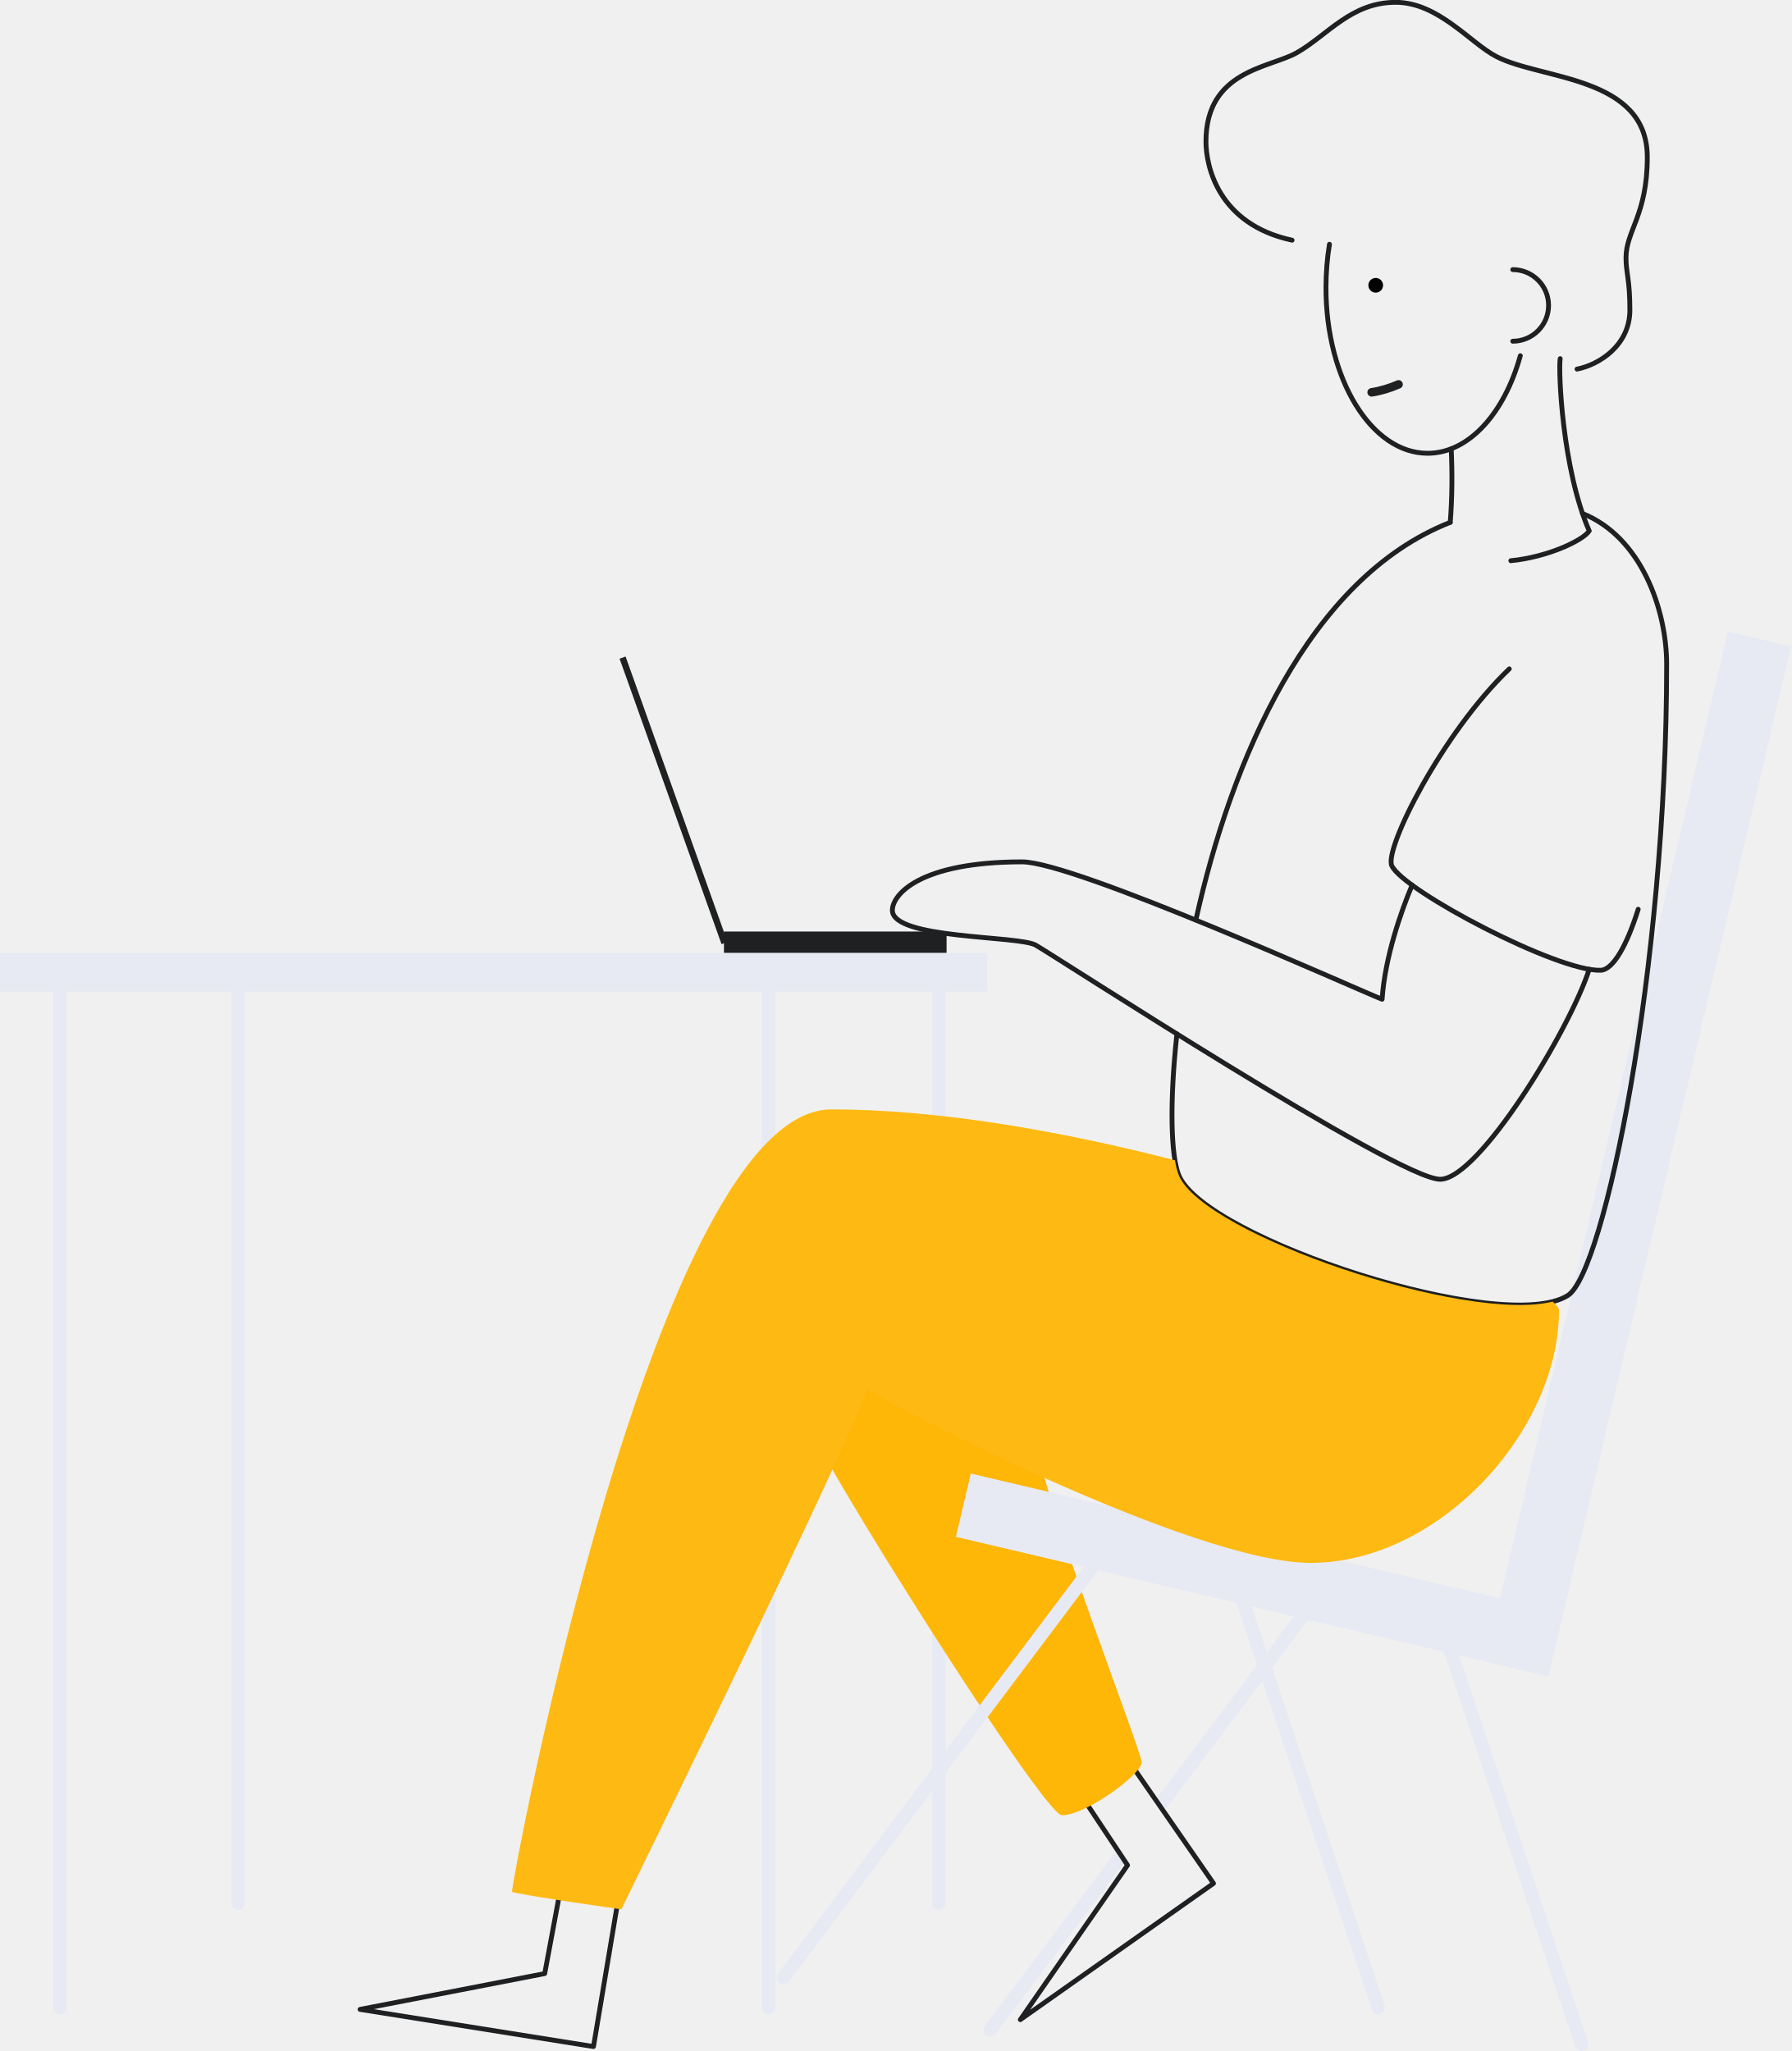
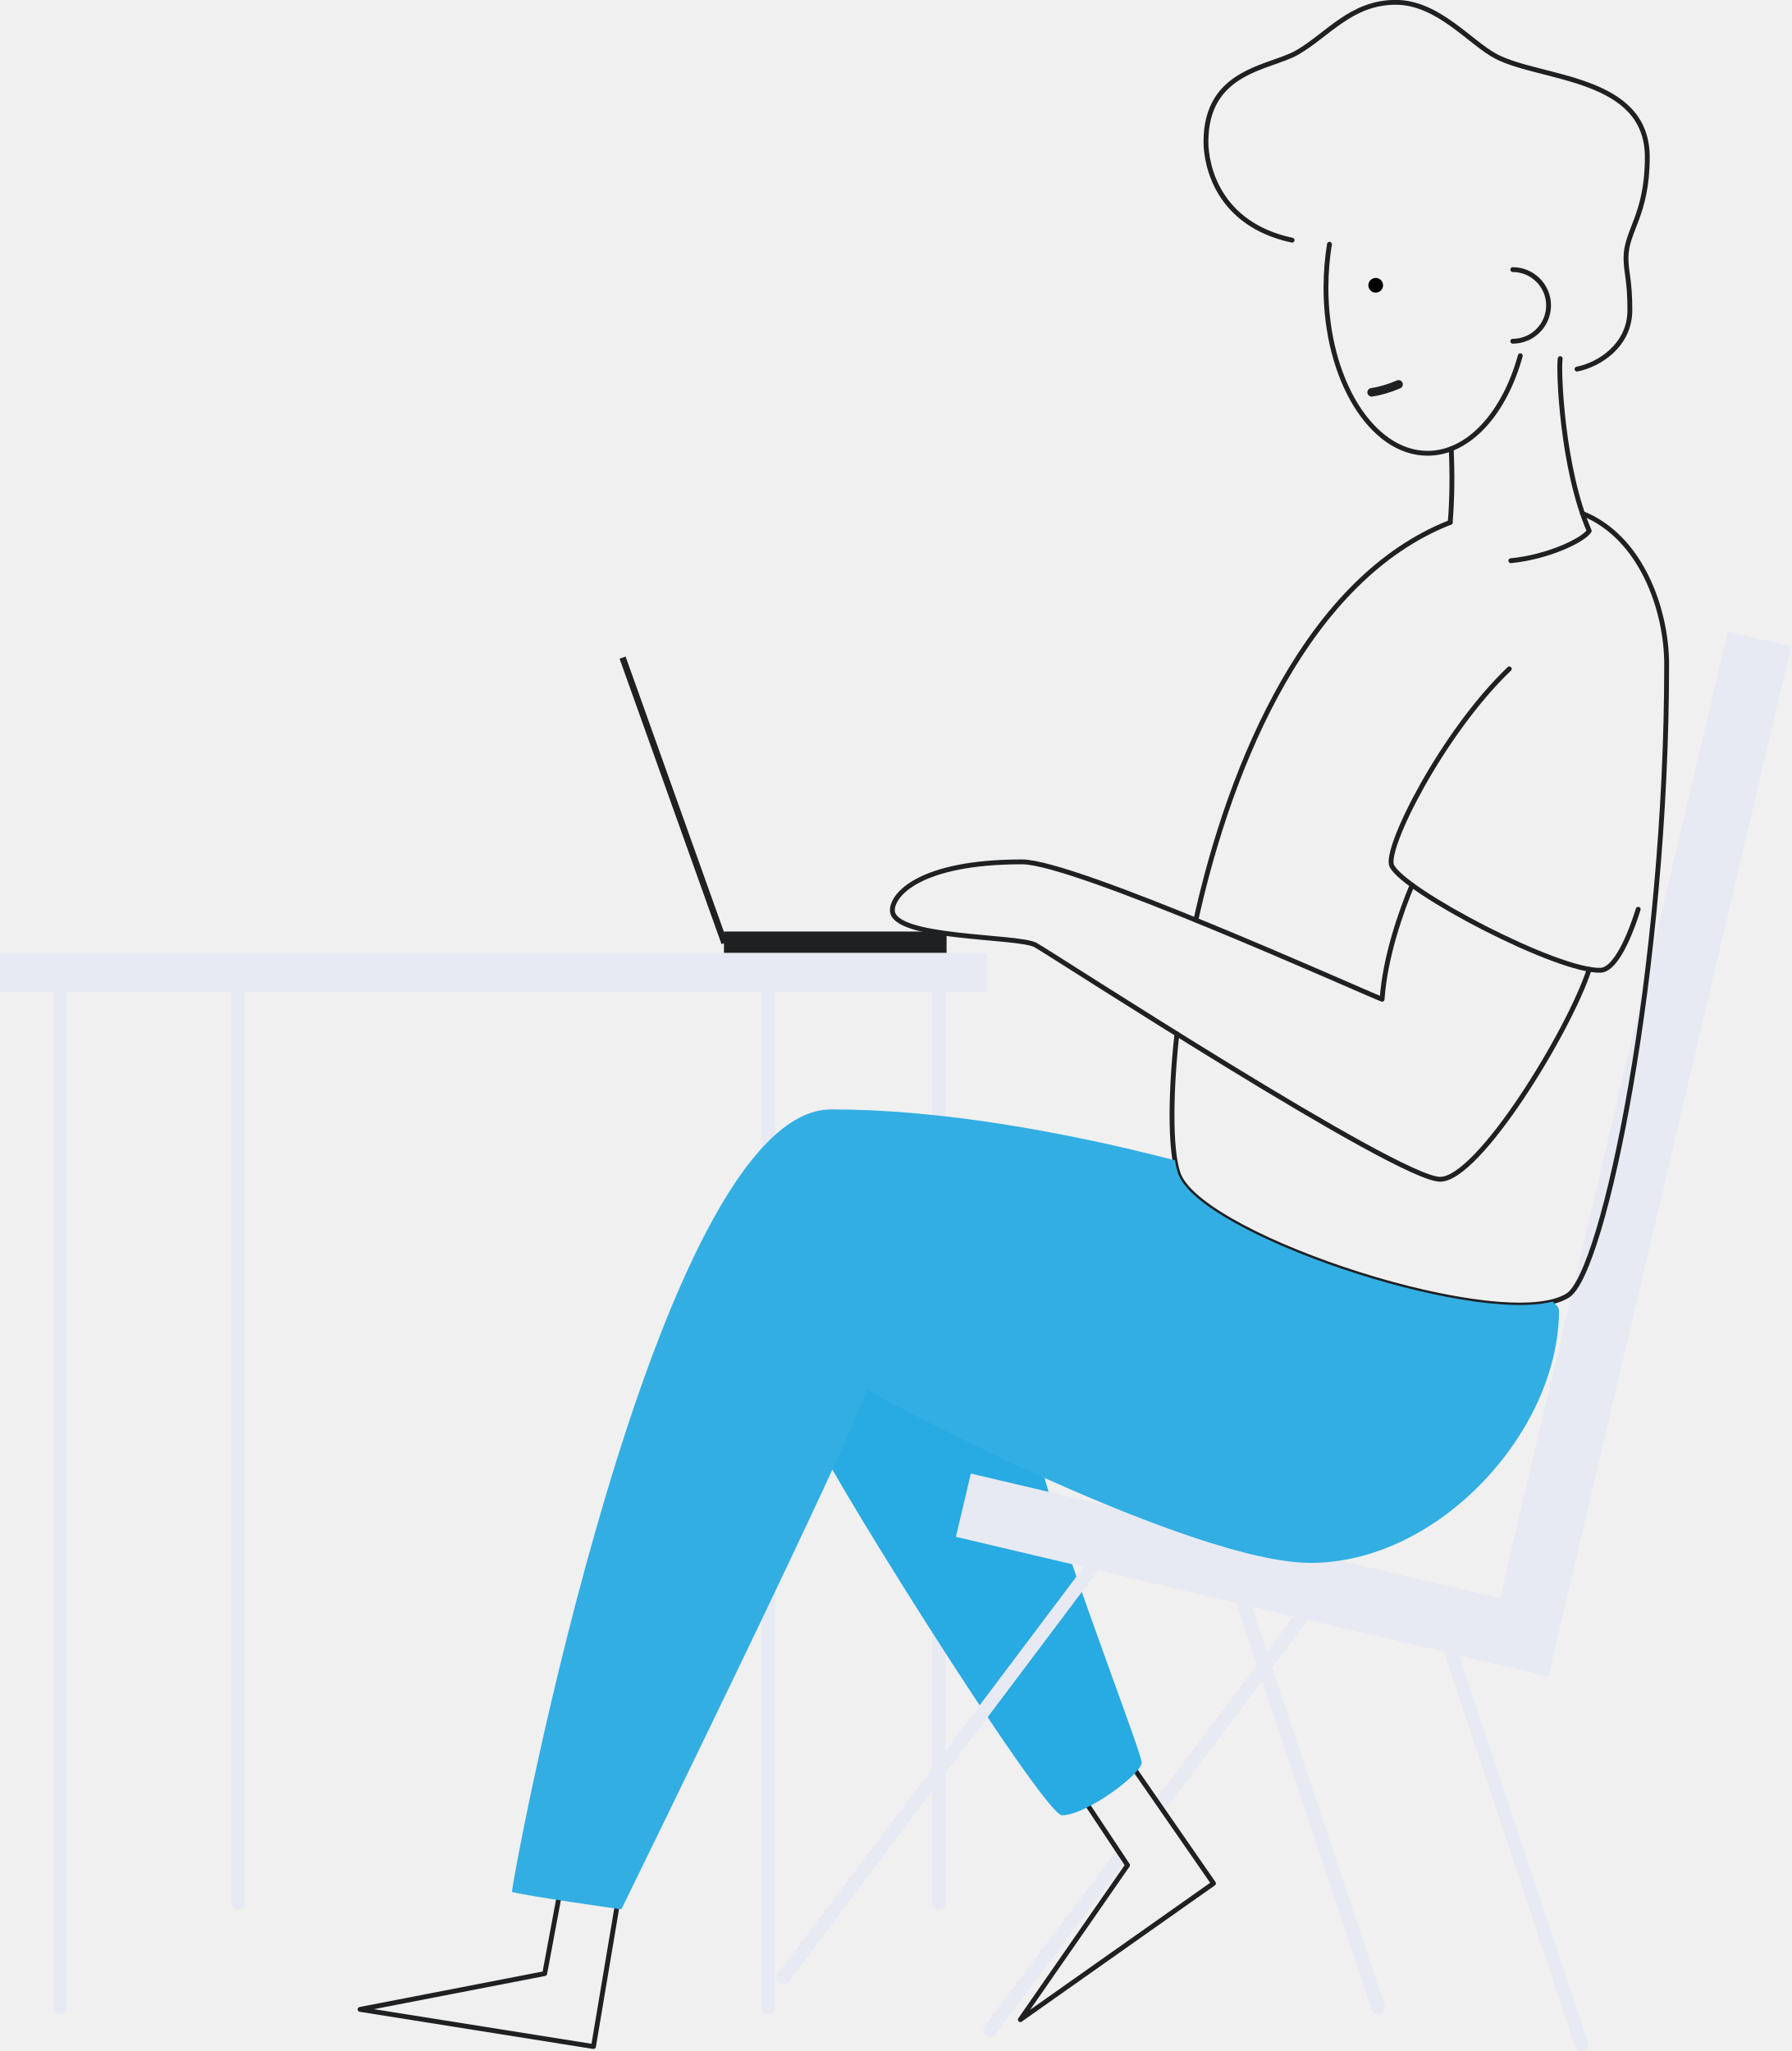
<svg xmlns="http://www.w3.org/2000/svg" x="0px" y="0px" viewBox="0 0 925.4 1059.7" style="enable-background:new 0 0 925.4 1059.7;" xml:space="preserve">
  <style type="text/css">
	.support-man-0{fill:none;stroke:#E7EAF3;}
	.support-man-1{fill:#FFFFFF;}
	.support-man-2{fill:none;stroke:#1E2022;}
- 	.support-man-3{fill:#feb607;}
+ 	.support-man-3{fill:hsla(198, 76%, 52%, 1);}
	.support-man-4{fill:#E7EAF3;}
	.support-man-5{fill:#1E2022;}
</style>
  <line class="support-man-0 fill-none stroke-gray-300" stroke-width="7" stroke-linecap="round" stroke-linejoin="round" x1="485" y1="983.3" x2="485" y2="505.3" />
  <line class="support-man-0 fill-none stroke-gray-300" stroke-width="7" stroke-linecap="round" stroke-linejoin="round" x1="577.7" y1="960.7" x2="511.5" y2="1048.8" />
  <line class="support-man-0 fill-none stroke-gray-300" stroke-width="7" stroke-linecap="round" stroke-linejoin="round" x1="673.6" y1="833.9" x2="600.5" y2="931.1" />
  <polyline class="support-man-2 fill-none stroke-dark" stroke-width="2.5" stroke-linecap="round" stroke-linejoin="round" points="319.3,981.8 306.6,1057.4 186,1038.2 281.4,1019.7 289.4,976.8 " />
  <polyline class="support-man-2 fill-none stroke-dark" stroke-width="2.5" stroke-linecap="round" stroke-linejoin="round" points="583.3,910.1 626.9,973.1 527.1,1043.5 582.5,963.7 558.4,927.4 " />
  <path class="support-man-3 fill-primary" d="M418.6,736.7c-1.4,7.3,120.3,201.2,130,201.2c12.5,0,41.2-21.3,41.2-27.3S535,764.9,535,741.3  S430.6,674.3,418.6,736.7z" />
  <line class="support-man-0 fill-none stroke-gray-300" stroke-width="7" stroke-linecap="round" stroke-linejoin="round" x1="397" y1="1037.3" x2="397" y2="505.3" />
  <rect x="573" y="579.3" transform="matrix(0.2294 -0.9733 0.9733 0.2294 71.9387 1283.094)" class="support-man-4 fill-gray-300" width="546.6" height="33.6" />
  <rect x="633.9" y="656.5" transform="matrix(0.2294 -0.9733 0.9733 0.2294 -290.5623 1260.422)" class="support-man-4 fill-gray-300" width="33.6" height="314.4" />
  <path class="support-man-2 fill-none stroke-dark" stroke-width="2.5" stroke-linecap="round" stroke-linejoin="round" d="M617.8,475.3C636,393.1,676,298.6,749.2,269.9" />
  <path class="support-man-2 fill-none stroke-dark" stroke-width="2.5" stroke-linecap="round" stroke-linejoin="round" d="M817.5,265.3c30.5,12.2,43.5,49.9,43.5,78c0,157-32.3,314.1-51,326c-33,21-187.1-29-201-62  c-4.1-9.8-4.9-37.4-1-73.1" />
  <path class="support-man-2 fill-none stroke-dark" stroke-width="2.5" stroke-linecap="round" stroke-linejoin="round" d="M749.2,269.9c1-12.6,1.1-25.3,0.5-38" />
  <path class="support-man-2 fill-none stroke-dark" stroke-width="2.5" stroke-linecap="round" stroke-linejoin="round" d="M806,185.3c-1,6,1,57,15,89c-3.1,4.9-21.6,13.6-40.5,15.4" />
  <path class="support-man-2 fill-none stroke-dark" stroke-width="2.5" stroke-linecap="round" stroke-linejoin="round" d="M785.4,183.8c-8.2,29.7-26.6,50.4-47.9,50.4c-29,0-52.5-38.3-52.5-85.5c0-7.5,0.6-15.1,1.8-22.5" />
  <path class="support-man-2 fill-none stroke-dark" stroke-width="2.5" stroke-linecap="round" stroke-linejoin="round" d="M667.5,124.1c-38.6-8.3-44.5-38.9-44.5-50.9c0-37,33-38,47-46c15.9-9.1,28-26,51-26c22,0,38.5,21,52,28  c23,12,78,10,78,52c0,30-11,38-11,52c0,8,2,11,2,27c0,18.3-16,28.3-27.3,30.5" />
  <path class="support-man-2 fill-none stroke-dark" stroke-width="2.5" stroke-linecap="round" stroke-linejoin="round" d="M781.5,139.3c10.2,0,18.5,8.3,18.5,18.5s-8.3,18.5-18.5,18.5" />
  <path class="support-man-2 fill-none stroke-dark" stroke-width="2.5" stroke-linecap="round" stroke-linejoin="round" d="M729.5,457.3c-5.6,13.4-14,37-15.5,59c-15-6-159-71-186-71c-53,0-67,17-67,25c0,15,65,13,74,18s187,121,209,121  c19.9,0,66.7-76.7,77-108.5" />
  <path class="support-man-2 fill-none stroke-dark" stroke-width="2.5" stroke-linecap="round" stroke-linejoin="round" d="M846.3,469.8c-5.8,18.5-12.9,31.2-19.3,31.5c-22,1-102-41-108-54c-4-8.6,26-68.5,60.7-101.7" />
  <rect y="492.3" class="support-man-4 fill-gray-300" width="510" height="20" />
  <line class="support-man-0 fill-none stroke-gray-300" stroke-width="7" stroke-linecap="round" stroke-linejoin="round" x1="31" y1="1037.3" x2="31" y2="505.3" />
  <line class="support-man-0 fill-none stroke-gray-300" stroke-width="7" stroke-linecap="round" stroke-linejoin="round" x1="123" y1="983.3" x2="123" y2="505.3" />
  <rect x="374" y="481.3" class="support-man-5 fill-dark" width="115" height="11" />
  <rect x="346.3" y="335.2" transform="matrix(0.9418 -0.3363 0.3363 0.9418 -118.7956 141.1022)" class="support-man-5 fill-dark" width="3.3" height="156.6" />
  <line class="support-man-0 fill-none stroke-gray-300" stroke-width="7" stroke-linecap="round" stroke-linejoin="round" x1="747.3" y1="846.8" x2="817" y2="1056.2" />
  <line class="support-man-0 fill-none stroke-gray-300" stroke-width="7" stroke-linecap="round" stroke-linejoin="round" x1="565.2" y1="808.3" x2="404.8" y2="1021.6" />
  <line class="support-man-0 fill-none stroke-gray-300" stroke-width="7" stroke-linecap="round" stroke-linejoin="round" x1="642.2" y1="827.9" x2="712" y2="1037.3" />
  <path class="support-man-3 fill-primary" d="M802.1,672.5C757.5,683.8,622,638.1,609,607.3c-1-2.5-1.6-5.2-2-7.8c-58.9-15.2-122.3-26.3-177.5-26.3  c-90.8,0-165,397.4-165,404.3c7.3,2.1,56.5,9,56.5,9s123.4-251.8,126.8-268.9c12.4,8.6,168.9,89.9,229.3,89.9  c66.2,0,128.3-68,128.3-130.6C805.3,675.7,804.2,674.3,802.1,672.5z" />
  <path class="support-man-1 fill-white" opacity=".05" d="M802.1,672.5C757.5,683.8,622,638.1,609,607.3c-1-2.5-1.6-5.2-2-7.8c-58.9-15.2-122.3-26.3-177.5-26.3  c-90.8,0-165,397.4-165,404.3c7.3,2.1,56.5,9,56.5,9s123.4-251.8,126.8-268.9c12.4,8.6,168.9,89.9,229.3,89.9  c66.2,0,128.3-68,128.3-130.6C805.3,675.7,804.2,674.3,802.1,672.5z" />
  <circle cx="710.7" cy="147.4" r="3.8" />
  <path class="support-man-2 fill-none stroke-dark" stroke-width="4.41" stroke-linecap="round" stroke-miterlimit="10" d="M722.5,198.6c-4.4,1.9-9.2,3.4-13.9,4.1" />
</svg>
